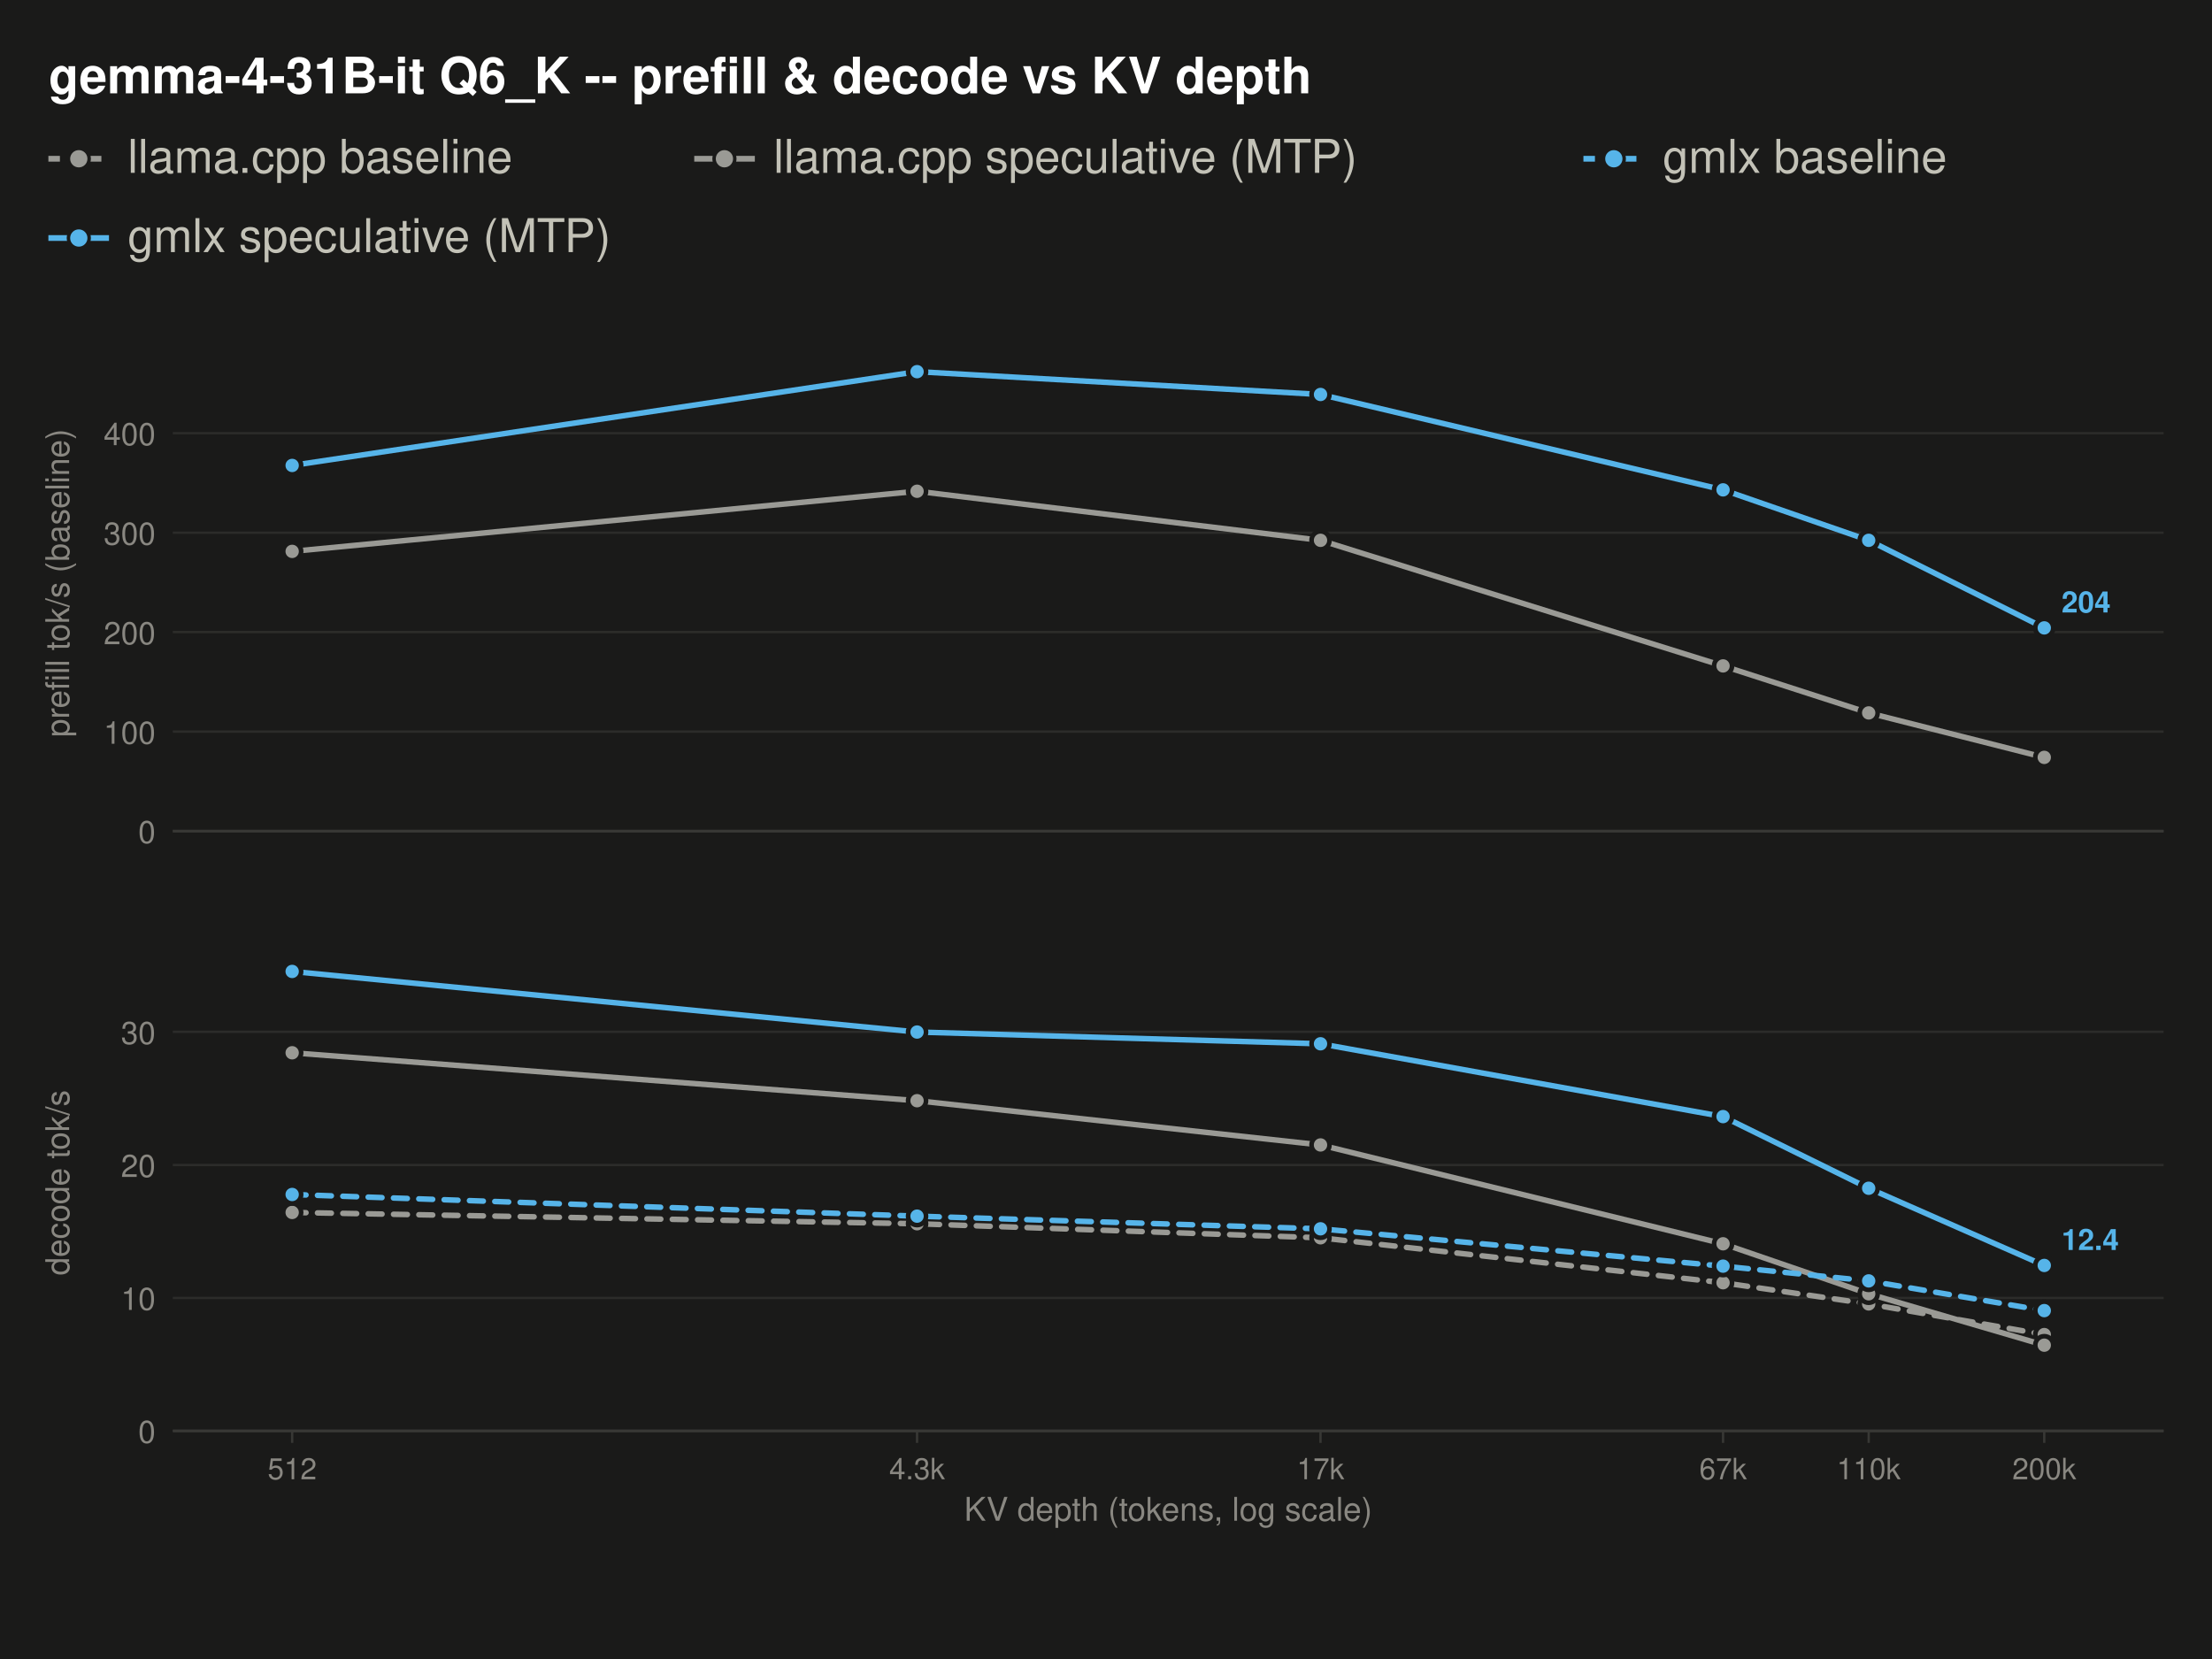
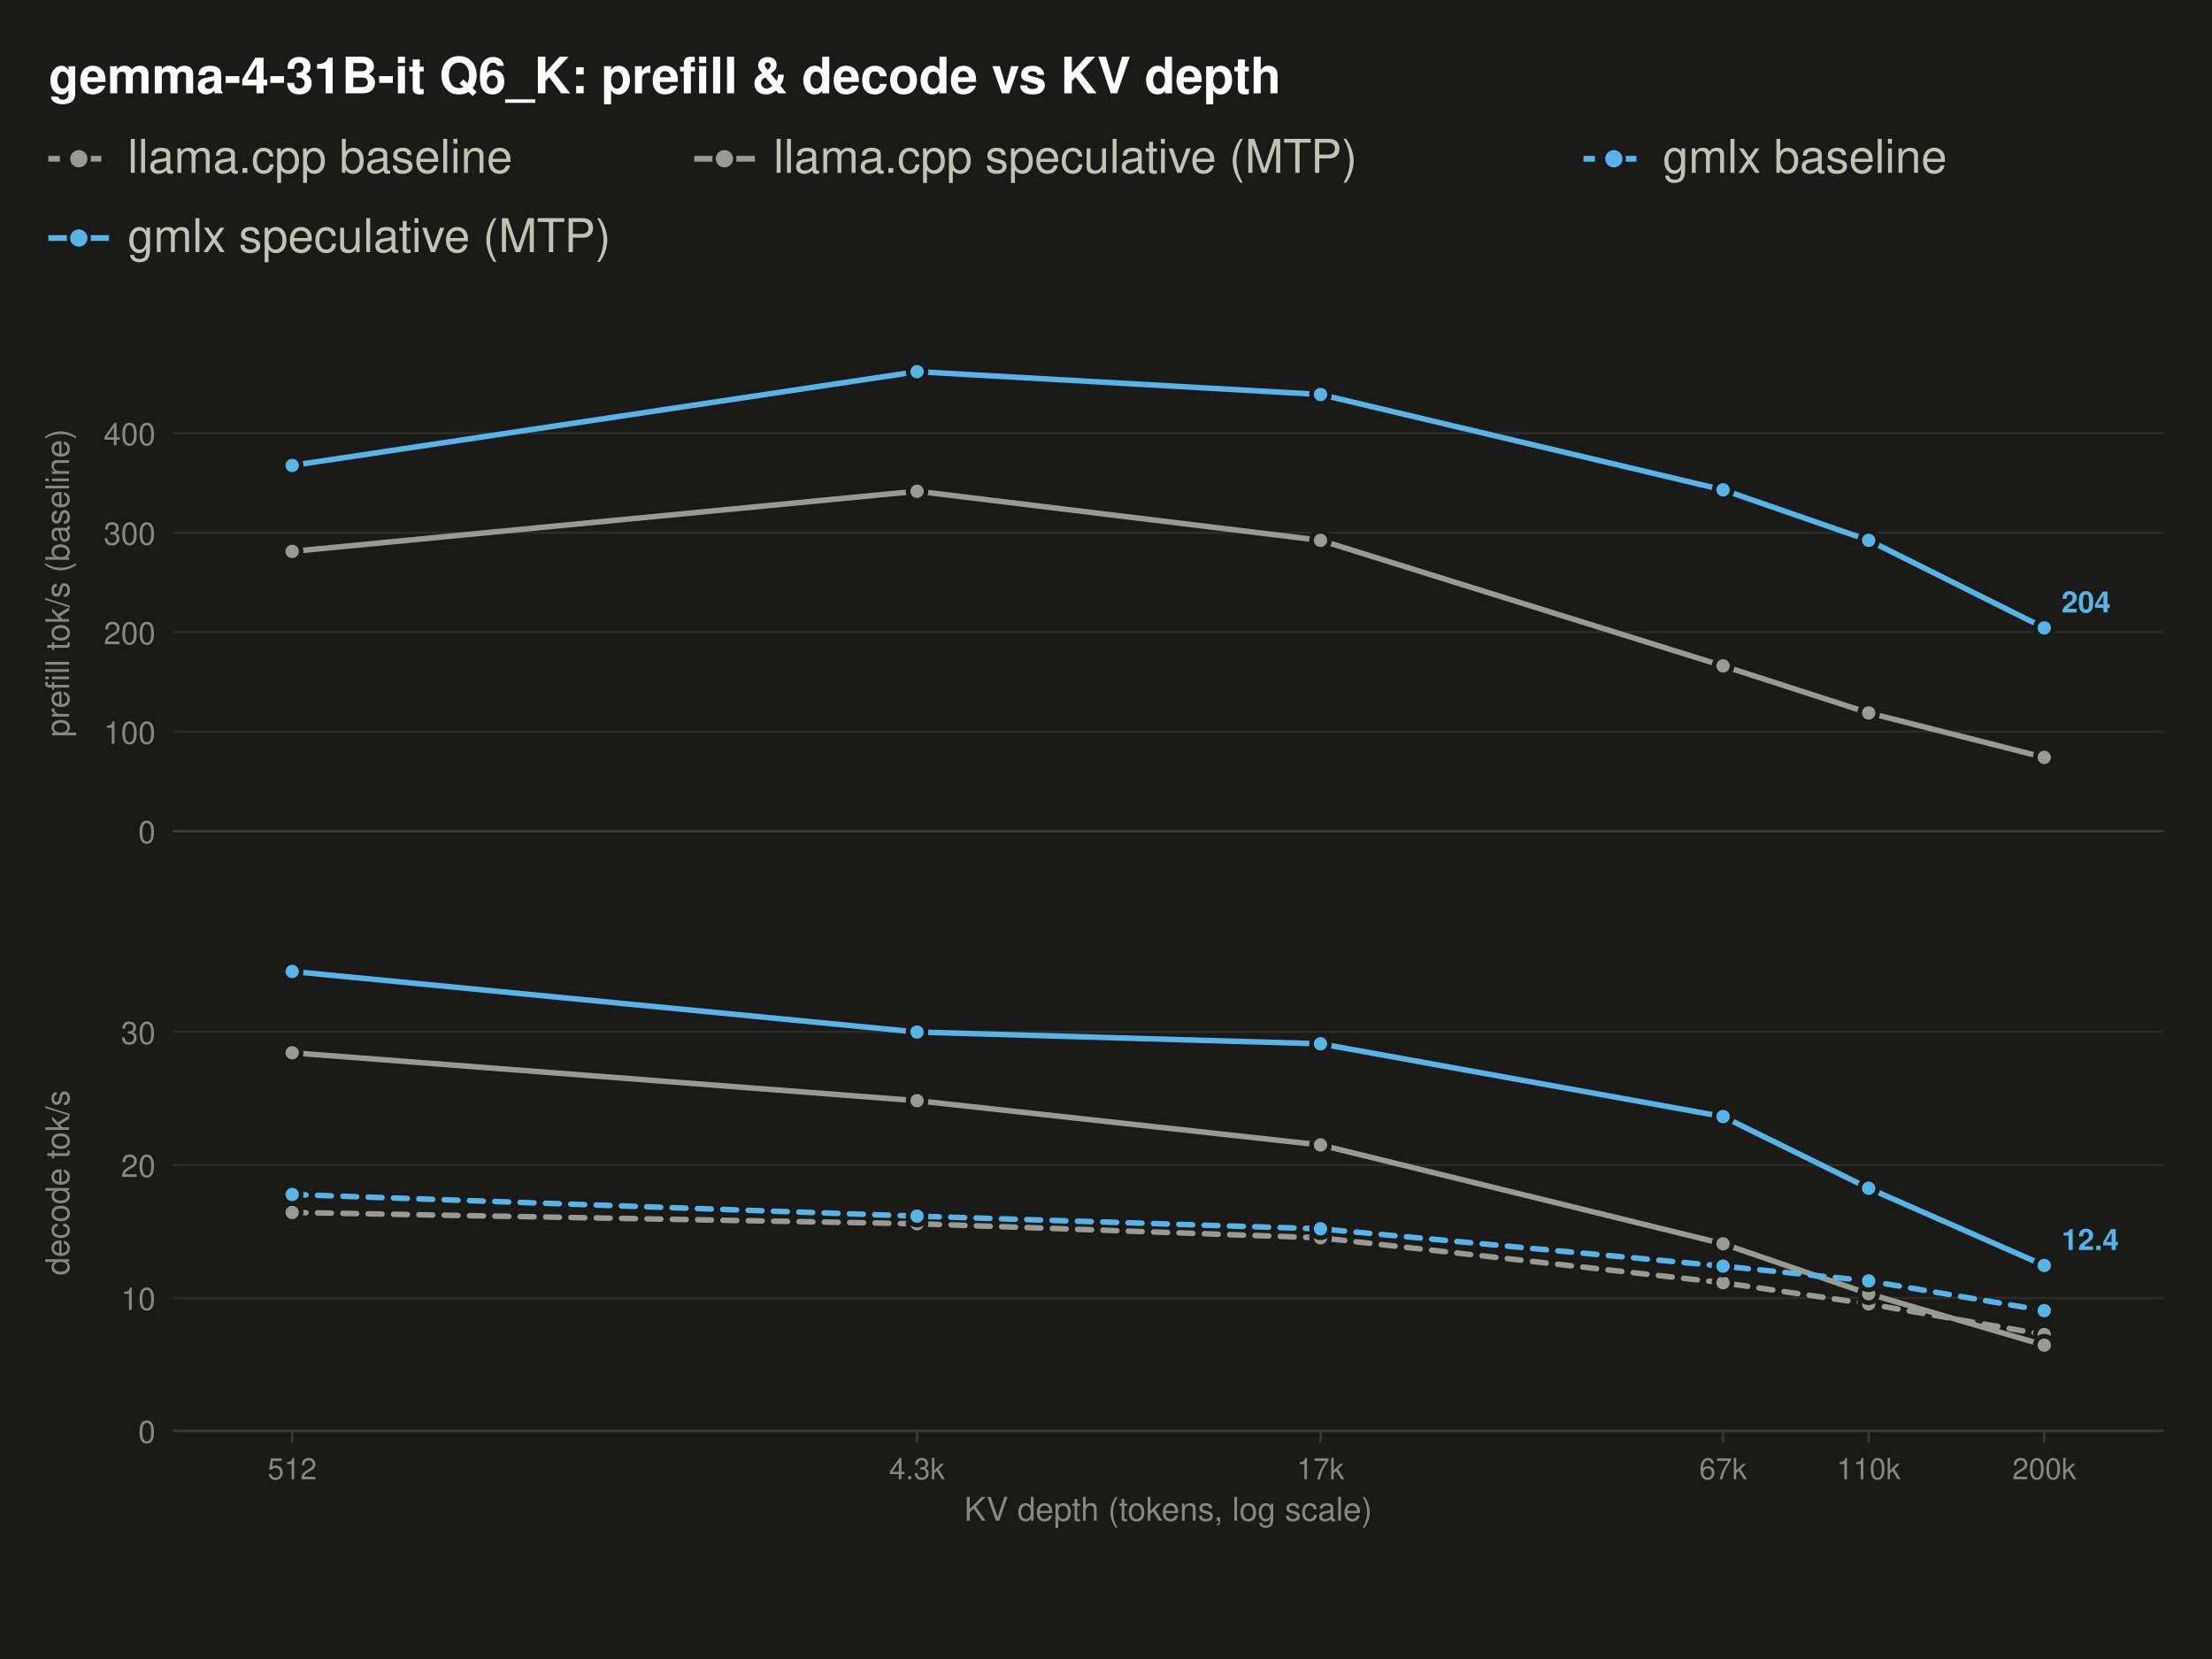
<svg xmlns="http://www.w3.org/2000/svg" width="960" height="720" viewBox="0 0 960 720" font-family="system-ui, -apple-system, 'Segoe UI', Helvetica, Arial, sans-serif">
  <rect x="0" y="0" width="960" height="720" fill="#1a1a19" />
-   <text x="21.0" y="40.5" font-size="21.8" fill="#ffffff" font-weight="600">gemma-4-31B-it Q6_K -- prefill &amp; decode vs KV depth</text>
+   <text x="21.0" y="40.5" font-size="21.8" fill="#ffffff" font-weight="600">gemma-4-31B-it Q6_K: prefill &amp; decode vs KV depth</text>
  <line x1="21.0" y1="68.9" x2="47.3" y2="68.9" stroke="#9a9a95" stroke-width="2.5" stroke-dasharray="5,4" />
  <circle cx="34.2" cy="68.9" r="4.5" fill="#9a9a95" stroke="#1a1a19" stroke-width="1.5" />
  <text x="55.4" y="75.0" font-size="20.2" fill="#c3c2b7">llama.cpp baseline</text>
  <line x1="301.3" y1="68.9" x2="327.6" y2="68.9" stroke="#9a9a95" stroke-width="2.5" />
  <circle cx="314.4" cy="68.9" r="4.5" fill="#9a9a95" stroke="#1a1a19" stroke-width="1.5" />
  <text x="335.7" y="75.0" font-size="20.2" fill="#c3c2b7">llama.cpp speculative (MTP)</text>
  <line x1="687.2" y1="68.9" x2="713.5" y2="68.9" stroke="#56b4e9" stroke-width="2.5" stroke-dasharray="5,4" />
  <circle cx="700.4" cy="68.9" r="4.5" fill="#56b4e9" stroke="#1a1a19" stroke-width="1.5" />
  <text x="721.6" y="75.0" font-size="20.2" fill="#c3c2b7">gmlx baseline</text>
  <line x1="21.0" y1="103.3" x2="47.3" y2="103.3" stroke="#56b4e9" stroke-width="2.5" />
  <circle cx="34.2" cy="103.3" r="4.5" fill="#56b4e9" stroke="#1a1a19" stroke-width="1.5" />
  <text x="55.4" y="109.4" font-size="20.2" fill="#c3c2b7">gmlx speculative (MTP)</text>
  <line x1="75.0" y1="360.7" x2="939.0" y2="360.7" stroke="#2c2c2a" stroke-width="1.0" />
  <text x="67.5" y="365.9" font-size="13.5" fill="#898781" text-anchor="end" style="font-variant-numeric: tabular-nums">0</text>
  <line x1="75.0" y1="317.5" x2="939.0" y2="317.5" stroke="#2c2c2a" stroke-width="1.0" />
  <text x="67.5" y="322.8" font-size="13.5" fill="#898781" text-anchor="end" style="font-variant-numeric: tabular-nums">100</text>
  <line x1="75.0" y1="274.3" x2="939.0" y2="274.3" stroke="#2c2c2a" stroke-width="1.0" />
  <text x="67.5" y="279.6" font-size="13.5" fill="#898781" text-anchor="end" style="font-variant-numeric: tabular-nums">200</text>
  <line x1="75.0" y1="231.2" x2="939.0" y2="231.2" stroke="#2c2c2a" stroke-width="1.0" />
  <text x="67.5" y="236.4" font-size="13.5" fill="#898781" text-anchor="end" style="font-variant-numeric: tabular-nums">300</text>
  <line x1="75.0" y1="188.0" x2="939.0" y2="188.0" stroke="#2c2c2a" stroke-width="1.0" />
  <text x="67.5" y="193.2" font-size="13.5" fill="#898781" text-anchor="end" style="font-variant-numeric: tabular-nums">400</text>
  <line x1="75.0" y1="360.7" x2="939.0" y2="360.7" stroke="#383835" stroke-width="1.2" />
  <line x1="126.8" y1="360.7" x2="126.8" y2="360.7" stroke="#383835" stroke-width="1.0" />
  <line x1="398.0" y1="360.7" x2="398.0" y2="360.7" stroke="#383835" stroke-width="1.0" />
  <line x1="573.1" y1="360.7" x2="573.1" y2="360.7" stroke="#383835" stroke-width="1.0" />
  <line x1="747.8" y1="360.7" x2="747.8" y2="360.7" stroke="#383835" stroke-width="1.0" />
  <line x1="811.0" y1="360.7" x2="811.0" y2="360.7" stroke="#383835" stroke-width="1.0" />
  <line x1="887.2" y1="360.7" x2="887.2" y2="360.7" stroke="#383835" stroke-width="1.0" />
  <path d="M126.8,239.3 L398.0,213.2 L573.1,234.5 L747.8,289.0 L811.0,309.4 L887.2,328.7" fill="none" stroke="#9a9a95" stroke-width="2.4" stroke-linejoin="round" stroke-linecap="round" />
  <circle cx="126.8" cy="239.3" r="3.9" fill="#9a9a95" stroke="#1a1a19" stroke-width="2.0" />
  <circle cx="398.0" cy="213.2" r="3.9" fill="#9a9a95" stroke="#1a1a19" stroke-width="2.0" />
  <circle cx="573.1" cy="234.5" r="3.9" fill="#9a9a95" stroke="#1a1a19" stroke-width="2.0" />
  <circle cx="747.8" cy="289.0" r="3.9" fill="#9a9a95" stroke="#1a1a19" stroke-width="2.0" />
  <circle cx="811.0" cy="309.4" r="3.9" fill="#9a9a95" stroke="#1a1a19" stroke-width="2.0" />
  <circle cx="887.2" cy="328.7" r="3.9" fill="#9a9a95" stroke="#1a1a19" stroke-width="2.0" />
  <path d="M126.8,202.0 L398.0,161.3 L573.1,171.2 L747.8,212.6 L811.0,234.5 L887.2,272.5" fill="none" stroke="#56b4e9" stroke-width="2.4" stroke-linejoin="round" stroke-linecap="round" />
  <circle cx="126.8" cy="202.0" r="3.9" fill="#56b4e9" stroke="#1a1a19" stroke-width="2.0" />
  <circle cx="398.0" cy="161.3" r="3.9" fill="#56b4e9" stroke="#1a1a19" stroke-width="2.0" />
  <circle cx="573.1" cy="171.2" r="3.9" fill="#56b4e9" stroke="#1a1a19" stroke-width="2.0" />
  <circle cx="747.8" cy="212.6" r="3.9" fill="#56b4e9" stroke="#1a1a19" stroke-width="2.0" />
  <circle cx="811.0" cy="234.5" r="3.9" fill="#56b4e9" stroke="#1a1a19" stroke-width="2.0" />
  <circle cx="887.2" cy="272.5" r="3.9" fill="#56b4e9" stroke="#1a1a19" stroke-width="2.0" />
  <text x="894.7" y="265.8" font-size="12.8" fill="#56b4e9" font-weight="600" style="font-variant-numeric: tabular-nums">204</text>
  <text x="30.0" y="253.0" font-size="14.2" fill="#898781" text-anchor="middle" transform="rotate(-90.0 30.0 253.0)">prefill tok/s (baseline)</text>
  <line x1="75.0" y1="621.0" x2="939.0" y2="621.0" stroke="#2c2c2a" stroke-width="1.0" />
  <text x="67.5" y="626.2" font-size="13.5" fill="#898781" text-anchor="end" style="font-variant-numeric: tabular-nums">0</text>
  <line x1="75.0" y1="563.3" x2="939.0" y2="563.3" stroke="#2c2c2a" stroke-width="1.0" />
  <text x="67.5" y="568.5" font-size="13.5" fill="#898781" text-anchor="end" style="font-variant-numeric: tabular-nums">10</text>
  <line x1="75.0" y1="505.6" x2="939.0" y2="505.6" stroke="#2c2c2a" stroke-width="1.0" />
  <text x="67.5" y="510.8" font-size="13.5" fill="#898781" text-anchor="end" style="font-variant-numeric: tabular-nums">20</text>
  <line x1="75.0" y1="447.8" x2="939.0" y2="447.8" stroke="#2c2c2a" stroke-width="1.0" />
  <text x="67.5" y="453.1" font-size="13.5" fill="#898781" text-anchor="end" style="font-variant-numeric: tabular-nums">30</text>
  <line x1="75.0" y1="621.0" x2="939.0" y2="621.0" stroke="#383835" stroke-width="1.2" />
  <line x1="126.8" y1="621.0" x2="126.8" y2="626.2" stroke="#383835" stroke-width="1.0" />
  <text x="126.8" y="642.0" font-size="12.8" fill="#898781" text-anchor="middle" style="font-variant-numeric: tabular-nums">512</text>
  <line x1="398.0" y1="621.0" x2="398.0" y2="626.2" stroke="#383835" stroke-width="1.0" />
  <text x="398.0" y="642.0" font-size="12.8" fill="#898781" text-anchor="middle" style="font-variant-numeric: tabular-nums">4.3k</text>
  <line x1="573.1" y1="621.0" x2="573.1" y2="626.2" stroke="#383835" stroke-width="1.0" />
  <text x="573.1" y="642.0" font-size="12.8" fill="#898781" text-anchor="middle" style="font-variant-numeric: tabular-nums">17k</text>
  <line x1="747.8" y1="621.0" x2="747.8" y2="626.2" stroke="#383835" stroke-width="1.0" />
  <text x="747.8" y="642.0" font-size="12.8" fill="#898781" text-anchor="middle" style="font-variant-numeric: tabular-nums">67k</text>
  <line x1="811.0" y1="621.0" x2="811.0" y2="626.2" stroke="#383835" stroke-width="1.0" />
  <text x="811.0" y="642.0" font-size="12.8" fill="#898781" text-anchor="middle" style="font-variant-numeric: tabular-nums">110k</text>
  <line x1="887.2" y1="621.0" x2="887.2" y2="626.2" stroke="#383835" stroke-width="1.0" />
  <text x="887.2" y="642.0" font-size="12.8" fill="#898781" text-anchor="middle" style="font-variant-numeric: tabular-nums">200k</text>
  <path d="M126.8,526.2 L398.0,531.1 L573.1,537.2 L747.8,556.7 L811.0,565.9 L887.2,579.2" fill="none" stroke="#9a9a95" stroke-width="2.4" stroke-dasharray="6,5" stroke-linejoin="round" stroke-linecap="round" />
  <circle cx="126.8" cy="526.2" r="3.9" fill="#9a9a95" stroke="#1a1a19" stroke-width="2.0" />
  <circle cx="398.0" cy="531.1" r="3.9" fill="#9a9a95" stroke="#1a1a19" stroke-width="2.0" />
  <circle cx="573.1" cy="537.2" r="3.9" fill="#9a9a95" stroke="#1a1a19" stroke-width="2.0" />
  <circle cx="747.8" cy="556.7" r="3.9" fill="#9a9a95" stroke="#1a1a19" stroke-width="2.0" />
  <circle cx="811.0" cy="565.9" r="3.9" fill="#9a9a95" stroke="#1a1a19" stroke-width="2.0" />
  <circle cx="887.2" cy="579.2" r="3.9" fill="#9a9a95" stroke="#1a1a19" stroke-width="2.0" />
  <path d="M126.8,456.9 L398.0,477.7 L573.1,496.9 L747.8,539.8 L811.0,561.5 L887.2,583.8" fill="none" stroke="#9a9a95" stroke-width="2.4" stroke-linejoin="round" stroke-linecap="round" />
  <circle cx="126.8" cy="456.9" r="3.9" fill="#9a9a95" stroke="#1a1a19" stroke-width="2.0" />
  <circle cx="398.0" cy="477.7" r="3.9" fill="#9a9a95" stroke="#1a1a19" stroke-width="2.0" />
  <circle cx="573.1" cy="496.9" r="3.9" fill="#9a9a95" stroke="#1a1a19" stroke-width="2.0" />
  <circle cx="747.8" cy="539.8" r="3.9" fill="#9a9a95" stroke="#1a1a19" stroke-width="2.0" />
  <circle cx="811.0" cy="561.5" r="3.9" fill="#9a9a95" stroke="#1a1a19" stroke-width="2.0" />
  <circle cx="887.2" cy="583.8" r="3.9" fill="#9a9a95" stroke="#1a1a19" stroke-width="2.0" />
  <path d="M126.8,518.4 L398.0,527.8 L573.1,533.3 L747.8,549.5 L811.0,555.9 L887.2,568.8" fill="none" stroke="#56b4e9" stroke-width="2.4" stroke-dasharray="6,5" stroke-linejoin="round" stroke-linecap="round" />
  <circle cx="126.8" cy="518.4" r="3.9" fill="#56b4e9" stroke="#1a1a19" stroke-width="2.0" />
  <circle cx="398.0" cy="527.8" r="3.9" fill="#56b4e9" stroke="#1a1a19" stroke-width="2.0" />
  <circle cx="573.1" cy="533.3" r="3.9" fill="#56b4e9" stroke="#1a1a19" stroke-width="2.0" />
  <circle cx="747.8" cy="549.5" r="3.9" fill="#56b4e9" stroke="#1a1a19" stroke-width="2.0" />
  <circle cx="811.0" cy="555.9" r="3.9" fill="#56b4e9" stroke="#1a1a19" stroke-width="2.0" />
  <circle cx="887.2" cy="568.8" r="3.9" fill="#56b4e9" stroke="#1a1a19" stroke-width="2.0" />
  <path d="M126.8,421.6 L398.0,447.9 L573.1,453.0 L747.8,484.6 L811.0,515.7 L887.2,549.2" fill="none" stroke="#56b4e9" stroke-width="2.4" stroke-linejoin="round" stroke-linecap="round" />
  <circle cx="126.8" cy="421.6" r="3.9" fill="#56b4e9" stroke="#1a1a19" stroke-width="2.0" />
  <circle cx="398.0" cy="447.9" r="3.9" fill="#56b4e9" stroke="#1a1a19" stroke-width="2.0" />
  <circle cx="573.1" cy="453.0" r="3.9" fill="#56b4e9" stroke="#1a1a19" stroke-width="2.0" />
  <circle cx="747.8" cy="484.6" r="3.9" fill="#56b4e9" stroke="#1a1a19" stroke-width="2.0" />
  <circle cx="811.0" cy="515.7" r="3.9" fill="#56b4e9" stroke="#1a1a19" stroke-width="2.0" />
  <circle cx="887.2" cy="549.2" r="3.9" fill="#56b4e9" stroke="#1a1a19" stroke-width="2.0" />
  <text x="894.7" y="542.5" font-size="12.8" fill="#56b4e9" font-weight="600" style="font-variant-numeric: tabular-nums">12.4</text>
  <text x="30.0" y="513.3" font-size="14.2" fill="#898781" text-anchor="middle" transform="rotate(-90.0 30.0 513.3)">decode tok/s</text>
  <text x="507.0" y="660.0" font-size="14.2" fill="#898781" text-anchor="middle">KV depth (tokens, log scale)</text>
</svg>
